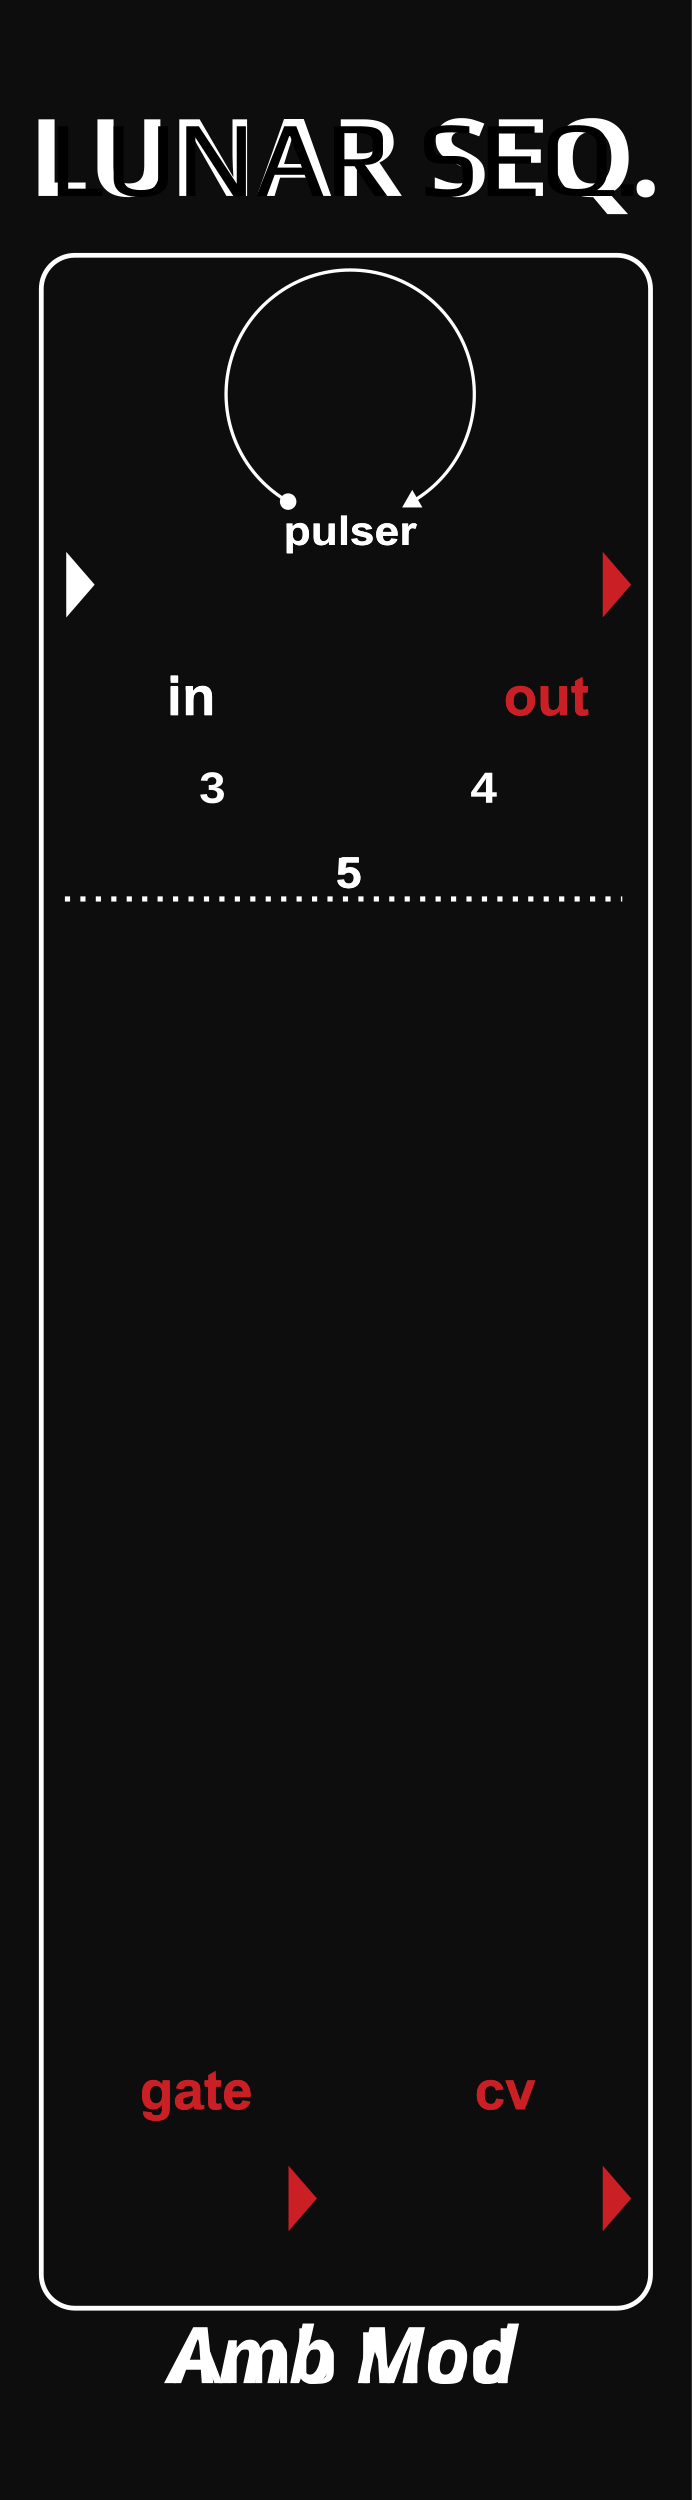
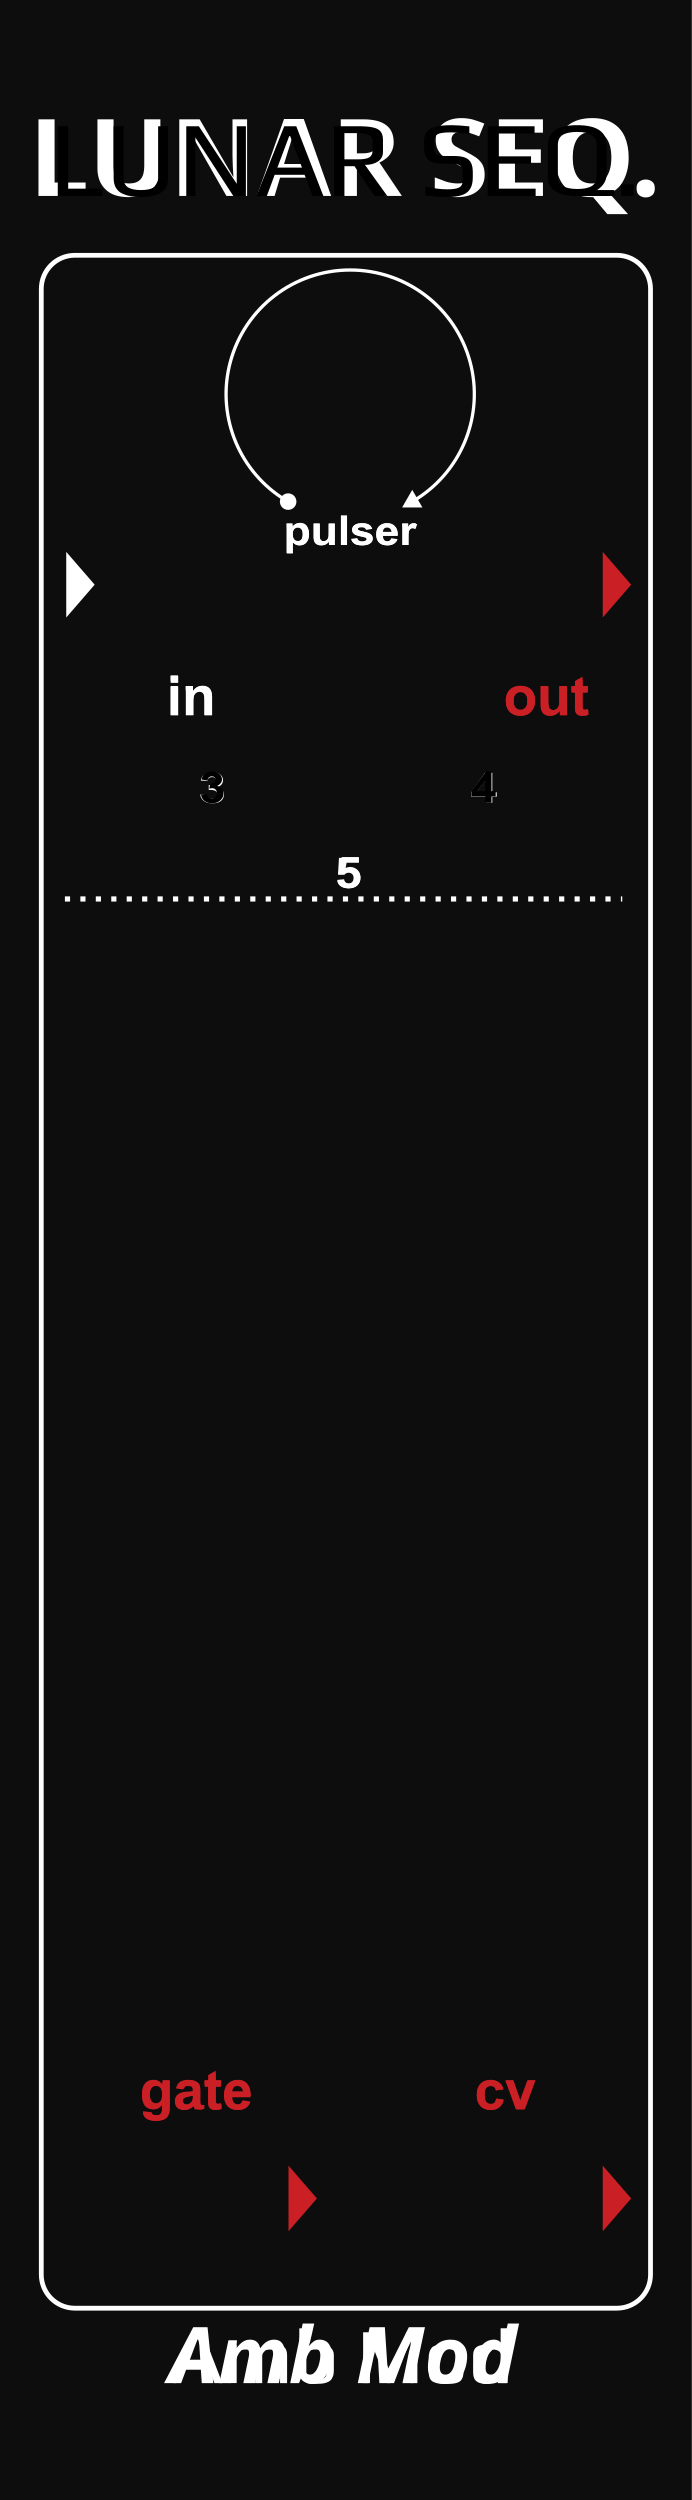
<svg xmlns="http://www.w3.org/2000/svg" width="35.56mm" height="128.5mm" viewBox="0 0 35.56 128.5" version="1.1" id="svg1">
  <defs id="defs1">
    <rect x="84.1" y="60.777" width="17.973" height="14.954" id="rect20" />
    <rect x="-6.86" y="102.347" width="128.14" height="83.689" id="rect11" />
  </defs>
  <rect x="0" y="0" width="35.56" height="128.5" style="fill:#0d0d0d;fill-opacity:1;stroke:none" id="rect1" />
  <rect x="2.122" y="13.122" width="31.315" height="105.519" rx="1.726" ry="1.726" style="fill:none;fill-opacity:1;stroke:#fff;stroke-width:0.245;stroke-linejoin:round" id="box-clock" />
  <text x="17.278" y="29.177" text-anchor="middle" id="label-pulser" style="font-weight:bold;font-size:2.187px;font-family:Arial;text-anchor:middle;fill:#fff;stroke-width:1" transform="scale(1.041629,0.9600343)">pulser</text>
  <g id="g1" transform="translate(9.71841)">
    <text x="7.901" y="122.492" font-family="sans-serif" font-size="4.025px" text-anchor="middle" fill="#fff" id="text52" style="stroke-width:1.548">
      <tspan style="font-style:italic;font-variant:normal;font-weight:bold;font-stretch:normal;font-family:Play;-inkscape-font-specification:'Play Bold Italic';stroke-width:1.548" id="tspan52">Amb Mod</tspan>
    </text>
    <path style="font-style:italic;font-weight:bold;font-size:4.025px;font-family:Play;-inkscape-font-specification:'Play Bold Italic';text-anchor:middle;fill:#fff;stroke-width:1.548" d="m 0.245,119.88 h 0.451 l 1.014,2.612 H 1.303 l -0.298,-0.793 h -1.119 l -0.294,0.793 h -0.386 z m 0.664,1.549 -0.443,-1.179 h -0.036 l -0.443,1.179 z m 1.175,-0.885 h 0.362 v 0.237 q 0.056,-0.278 0.656,-0.278 0.487,0 0.608,0.266 0.036,-0.129 0.217,-0.197 0.185,-0.068 0.451,-0.068 0.362,0 0.511,0.137 0.149,0.133 0.149,0.423 v 1.429 H 4.676 v -1.405 q 0,-0.076 -0.012,-0.125 -0.012,-0.048 -0.048,-0.097 -0.08,-0.101 -0.358,-0.101 -0.213,0 -0.318,0.028 -0.105,0.028 -0.145,0.097 -0.036,0.068 -0.036,0.197 v 1.405 H 3.396 v -1.405 q 0,-0.076 -0.012,-0.125 -0.012,-0.048 -0.048,-0.097 -0.08,-0.101 -0.354,-0.101 -0.221,0 -0.334,0.028 -0.113,0.028 -0.157,0.097 -0.044,0.064 -0.044,0.197 v 1.405 H 2.084 Z m 4.451,1.988 q -0.217,0 -0.35,-0.024 -0.129,-0.02 -0.258,-0.081 Q 5.666,122.303 5.666,121.856 v -2.181 h 0.362 v 0.584 0.229 q -0.004,0.105 -0.004,0.233 0.02,-0.093 0.169,-0.157 0.153,-0.06 0.443,-0.06 0.805,0 0.805,0.551 v 0.801 q 0,0.173 -0.052,0.302 -0.048,0.129 -0.129,0.201 -0.072,0.068 -0.201,0.109 -0.125,0.04 -0.25,0.052 -0.113,0.012 -0.274,0.012 z m 0.008,-0.237 q 0.209,0 0.318,-0.028 0.113,-0.032 0.161,-0.113 0.048,-0.081 0.048,-0.245 v -0.765 q 0,-0.165 -0.048,-0.245 -0.048,-0.085 -0.161,-0.109 -0.109,-0.028 -0.322,-0.028 -0.197,0 -0.306,0.032 -0.109,0.032 -0.157,0.117 -0.048,0.081 -0.048,0.233 v 0.765 q 0,0.165 0.044,0.245 0.048,0.081 0.157,0.113 0.109,0.028 0.314,0.028 z M 8.946,119.88 h 0.584 l 0.837,2.173 0.012,0.004 0.793,-2.177 h 0.563 v 2.612 h -0.342 v -2.209 h -0.02 l -0.841,2.209 h -0.35 l -0.865,-2.209 h -0.02 v 2.209 h -0.35 z m 4.266,2.652 q -0.258,0 -0.386,-0.02 -0.129,-0.016 -0.258,-0.076 -0.133,-0.06 -0.193,-0.193 -0.06,-0.137 -0.06,-0.366 v -0.676 q 0,-0.181 0.044,-0.318 0.044,-0.137 0.117,-0.213 0.06,-0.068 0.181,-0.105 0.125,-0.04 0.254,-0.052 0.145,-0.008 0.302,-0.008 0.209,0 0.314,0.012 0.109,0.008 0.229,0.04 0.125,0.036 0.193,0.109 0.068,0.072 0.117,0.209 0.044,0.141 0.044,0.326 v 0.676 q 0,0.342 -0.157,0.499 -0.064,0.064 -0.185,0.101 -0.121,0.036 -0.25,0.048 -0.153,0.008 -0.306,0.008 z m 0,-0.237 q 0.169,0 0.245,-0.008 0.076,-0.008 0.149,-0.044 0.072,-0.032 0.101,-0.105 0.032,-0.076 0.032,-0.209 v -0.789 q 0,-0.181 -0.044,-0.262 -0.044,-0.085 -0.153,-0.109 -0.105,-0.028 -0.33,-0.028 -0.225,0 -0.334,0.028 -0.105,0.024 -0.149,0.109 -0.044,0.081 -0.044,0.262 v 0.789 q 0,0.133 0.028,0.209 0.032,0.072 0.105,0.105 0.072,0.036 0.149,0.044 0.076,0.008 0.245,0.008 z m 2.157,0.237 q -0.29,0 -0.455,-0.056 -0.165,-0.06 -0.241,-0.193 -0.072,-0.133 -0.072,-0.37 v -0.857 q 0,-0.294 0.181,-0.423 0.185,-0.129 0.608,-0.129 0.254,0 0.435,0.064 0.185,0.064 0.189,0.185 h 0.008 l -0.008,-0.495 v -0.584 h 0.362 v 2.817 h -0.354 v -0.229 q 0,0.109 -0.173,0.185 -0.173,0.085 -0.479,0.085 z m 0.076,-0.25 q 0.302,0 0.435,-0.068 0.133,-0.068 0.133,-0.233 v -0.962 q 0,-0.262 -0.535,-0.262 -0.322,0 -0.419,0.048 -0.101,0.048 -0.101,0.213 v 0.962 q 0,0.165 0.109,0.233 0.113,0.068 0.378,0.068 z" id="text4" aria-label="Amb Mod" />
  </g>
  <g id="g2" transform="translate(2.540001)">
    <text x="15.19" y="10.073" font-family="sans-serif" font-size="6.829px" font-weight="bold" text-anchor="middle" fill="#fff" id="text1" style="font-style:normal;font-variant:normal;font-weight:bold;font-stretch:normal;font-size:5.522px;font-family:Arial;-inkscape-font-specification:'Arial Bold';fill:#fff;stroke-width:2.626">
      <tspan style="font-style:normal;font-variant:normal;font-weight:bold;font-stretch:normal;font-size:5.522px;font-family:Play;-inkscape-font-specification:'Play Bold';fill:#fff;fill-opacity:1;stroke-width:2.626" id="tspan13">LUNAR SEQ.</tspan>
    </text>
  </g>
  <path style="fill:#ca1f25;fill-opacity:1;stroke:none;stroke-width:0.2;stroke-linejoin:round;stroke-dasharray:none;stroke-opacity:1" id="path36-2" d="m 40.693,100.277 2.12,3.671 2.12,3.671 -4.239,0 -4.239,0 2.12,-3.671 z" transform="matrix(0,0.3979664,-0.1989601,0,52.39348,96.80539)" />
  <path style="fill:#ca1f25;fill-opacity:1;stroke:none;stroke-width:0.2;stroke-linejoin:round;stroke-dasharray:none;stroke-opacity:1" id="path2" d="m 40.693,100.277 2.12,3.671 2.12,3.671 -4.239,0 -4.239,0 2.12,-3.671 z" transform="matrix(0,0.3979664,-0.1989601,0,36.24051,96.80539)" />
  <text x="10.482" y="42.98" text-anchor="middle" id="text8" style="font-weight:bold;font-size:2.338px;font-family:Arial;text-anchor:middle;fill:#fff;stroke-width:1" transform="scale(1.041629,0.9600343)">3</text>
  <text x="17.206" y="47.538" text-anchor="middle" id="text9" style="font-weight:bold;font-size:2.338px;font-family:Arial;text-anchor:middle;fill:#fff;fill-opacity:1;stroke-width:1" transform="scale(1.041629,0.9600343)">5</text>
  <path id="path178" style="baseline-shift:baseline;display:inline;overflow:visible;vector-effect:none;fill:#fff;stroke-width:1;stroke-linejoin:round;enable-background:accumulate;stop-color:#fff" d="m 18.001,13.792 c -2.926,0 -5.488,1.966 -6.245,4.792 -0.721,2.69 0.365,5.523 2.656,7.051 -0.071,0.191 0.004,0.411 0.186,0.517 0.199,0.115 0.464,0.048 0.581,-0.156 0.117,-0.203 0.048,-0.464 -0.156,-0.581 -0.064,-0.037 -0.133,-0.055 -0.201,-0.057 -0.12,-0.003 -0.237,0.045 -0.321,0.134 -2.229,-1.489 -3.282,-4.245 -2.581,-6.863 0.738,-2.752 3.231,-4.665 6.081,-4.665 2.85,0 5.343,1.913 6.081,4.665 0.711,2.655 -0.383,5.451 -2.676,6.924 l -0.217,-0.375 -0.522,0.907 h 1.047 l -0.224,-0.386 c 2.359,-1.512 3.485,-4.387 2.754,-7.115 -0.757,-2.826 -3.318,-4.792 -6.244,-4.792 z" />
  <text xml:space="preserve" transform="scale(0.2645833)" id="text11" style="writing-mode:lr-tb;direction:ltr;white-space:pre;shape-inside:url(#rect11);display:inline;opacity:0.319;fill:#fff;fill-opacity:1;stroke:#fff;stroke-width:1.002;stroke-dasharray:1, 2" />
  <path d="m 14.733,26.921 h 0.291 v 0.16 q 0.057,-0.082 0.154,-0.133 0.097,-0.051 0.215,-0.051 0.206,0 0.349,0.149 0.144,0.149 0.144,0.414 0,0.273 -0.145,0.425 -0.145,0.151 -0.35,0.151 -0.098,0 -0.178,-0.036 -0.079,-0.036 -0.167,-0.123 v 0.549 h -0.313 z m 0.309,0.526 q 0,0.184 0.079,0.272 0.079,0.087 0.192,0.087 0.109,0 0.181,-0.08 0.072,-0.081 0.072,-0.265 0,-0.171 -0.075,-0.254 -0.075,-0.083 -0.185,-0.083 -0.115,0 -0.19,0.082 -0.076,0.081 -0.076,0.241 z m 1.869,0.563 v -0.163 q -0.065,0.087 -0.17,0.137 -0.105,0.05 -0.221,0.05 -0.119,0 -0.214,-0.048 -0.095,-0.048 -0.137,-0.135 -0.042,-0.087 -0.042,-0.241 v -0.689 h 0.313 v 0.5 q 0,0.23 0.017,0.282 0.018,0.051 0.063,0.082 0.046,0.03 0.116,0.03 0.08,0 0.144,-0.04 0.063,-0.041 0.087,-0.1 0.023,-0.06 0.023,-0.294 v -0.459 h 0.313 v 1.089 z m 0.614,0 V 26.507 h 0.313 v 1.503 z m 0.523,-0.311 0.314,-0.044 q 0.02,0.084 0.081,0.128 0.061,0.043 0.171,0.043 0.121,0 0.182,-0.041 0.041,-0.029 0.041,-0.077 0,-0.033 -0.022,-0.054 -0.023,-0.021 -0.105,-0.038 -0.378,-0.077 -0.48,-0.14 -0.14,-0.088 -0.14,-0.245 0,-0.142 0.121,-0.238 0.121,-0.096 0.376,-0.096 0.243,0 0.36,0.073 0.118,0.073 0.162,0.215 l -0.295,0.05 q -0.019,-0.064 -0.072,-0.097 -0.052,-0.034 -0.15,-0.034 -0.123,0 -0.177,0.032 -0.036,0.023 -0.036,0.058 0,0.031 0.031,0.052 0.042,0.029 0.291,0.081 0.25,0.052 0.349,0.128 0.098,0.077 0.098,0.214 0,0.15 -0.136,0.257 -0.136,0.108 -0.402,0.108 -0.241,0 -0.383,-0.09 -0.14,-0.09 -0.184,-0.245 z m 2.062,-0.036 0.312,0.048 q -0.06,0.158 -0.19,0.241 -0.129,0.082 -0.324,0.082 -0.308,0 -0.456,-0.186 -0.117,-0.149 -0.117,-0.375 0,-0.271 0.154,-0.423 0.154,-0.154 0.388,-0.154 0.264,0 0.416,0.161 0.152,0.16 0.146,0.491 H 19.655 q 0.003,0.128 0.076,0.2 0.072,0.071 0.18,0.071 0.073,0 0.123,-0.037 0.05,-0.037 0.076,-0.119 z m 0.018,-0.291 q -0.003,-0.125 -0.07,-0.19 -0.067,-0.066 -0.162,-0.066 -0.102,0 -0.169,0.069 -0.067,0.069 -0.066,0.187 z m 0.864,0.638 H 20.68 v -1.089 h 0.29 v 0.155 q 0.075,-0.11 0.134,-0.145 0.06,-0.035 0.136,-0.035 0.107,0 0.206,0.054 l -0.097,0.251 q -0.079,-0.047 -0.147,-0.047 -0.066,0 -0.111,0.034 -0.046,0.033 -0.072,0.12 -0.026,0.087 -0.026,0.365 z" id="text13" style="font-weight:bold;font-size:2.187px;font-family:Arial;text-anchor:middle;fill:#fff" aria-label="pulser" />
  <path d="m 17.353,45.225 0.333,-0.032 q 0.014,0.104 0.084,0.165 0.07,0.06 0.162,0.06 0.105,0 0.177,-0.078 0.073,-0.079 0.073,-0.237 0,-0.148 -0.073,-0.221 -0.071,-0.075 -0.187,-0.075 -0.144,0 -0.258,0.117 l -0.271,-0.036 0.171,-0.836 h 0.883 v 0.288 h -0.63 l -0.052,0.273 q 0.112,-0.051 0.228,-0.051 0.222,0 0.377,0.149 0.155,0.149 0.155,0.387 0,0.198 -0.125,0.354 -0.17,0.213 -0.472,0.213 -0.241,0 -0.394,-0.119 -0.152,-0.119 -0.182,-0.321 z" id="text19" style="font-weight:bold;font-size:1.979px;font-family:Arial;text-anchor:middle;fill:#fff;stroke-width:1" aria-label="5" />
  <text x="23.865" y="42.98" text-anchor="middle" id="text10" style="font-weight:bold;font-size:2.338px;font-family:Arial;text-anchor:middle;fill:#fff;stroke-width:1" transform="scale(1.041629,0.9600343)">4</text>
  <text xml:space="preserve" transform="scale(0.2645833)" id="text20" style="writing-mode:lr-tb;direction:ltr;white-space:pre;shape-inside:url(#rect20);display:inline;opacity:0.319;fill:#fff;fill-opacity:1;stroke:#fff;stroke-width:1.002;stroke-dasharray:1, 2" />
  <path style="fill:#ca1f25;fill-opacity:1;stroke:none;stroke-width:0.2;stroke-linejoin:round;stroke-dasharray:none;stroke-opacity:1" id="path24" d="m 40.693,100.277 2.12,3.671 2.12,3.671 -4.239,0 -4.239,0 2.12,-3.671 z" transform="matrix(0,0.3979664,-0.1989601,0,52.39348,13.85789)" />
  <path style="fill:#fff;fill-opacity:1;stroke:none;stroke-width:0.2;stroke-linejoin:round;stroke-dasharray:none;stroke-opacity:1" id="path25" d="m 40.693,100.277 2.12,3.671 2.12,3.671 -4.239,0 -4.239,0 2.12,-3.671 z" transform="matrix(0,0.3979664,-0.1989601,0,24.81663,13.85789)" />
  <text x="9.823" y="36.76" font-family="sans-serif" font-size="2" text-anchor="middle" fill="#fff" id="text180-6" style="font-style:normal;font-variant:normal;font-weight:bold;font-stretch:normal;font-size:2.822px;font-family:Arial;-inkscape-font-specification:'Arial Bold';text-align:center;text-anchor:middle;fill:#fff">
    <tspan style="fill:#fff" id="tspan180-6">in</tspan>
  </text>
  <text x="28.08" y="36.76" font-family="sans-serif" font-size="2" text-anchor="middle" fill="#fff" id="text356" style="font-style:normal;font-variant:normal;font-weight:bold;font-stretch:normal;font-size:2.822px;font-family:Arial;-inkscape-font-specification:'Arial Bold';text-align:center;text-anchor:middle;fill:#ca1f25;fill-opacity:1">
    <tspan style="fill:#ca1f25;fill-opacity:1" id="tspan356">out</tspan>
  </text>
  <path d="m 8.772,35.098 v -0.358 h 0.387 v 0.358 z m 0,1.662 v -1.463 h 0.387 v 1.463 z m 2.115,0 H 10.5 v -0.747 q 0,-0.237 -0.025,-0.306 -0.025,-0.07 -0.081,-0.109 -0.055,-0.039 -0.134,-0.039 -0.101,0 -0.181,0.055 -0.08,0.055 -0.11,0.146 -0.029,0.091 -0.029,0.336 v 0.663 h -0.387 v -1.463 h 0.36 v 0.215 q 0.192,-0.248 0.482,-0.248 0.128,0 0.234,0.047 0.106,0.045 0.16,0.117 0.055,0.072 0.076,0.163 0.022,0.091 0.022,0.26 z" id="text368" style="font-weight:bold;font-size:2.822px;font-family:Arial;-inkscape-font-specification:'Arial Bold';text-align:center;text-anchor:middle;fill:#fff" aria-label="in" />
  <path d="m 25.999,36.008 q 0,-0.193 0.095,-0.373 0.095,-0.181 0.269,-0.276 0.175,-0.095 0.39,-0.095 0.332,0 0.544,0.216 0.212,0.215 0.212,0.544 0,0.332 -0.215,0.551 -0.214,0.218 -0.539,0.218 -0.201,0 -0.384,-0.091 -0.182,-0.091 -0.277,-0.266 -0.095,-0.176 -0.095,-0.429 z m 0.397,0.021 q 0,0.218 0.103,0.333 0.103,0.116 0.255,0.116 0.152,0 0.254,-0.116 0.103,-0.116 0.103,-0.336 0,-0.215 -0.103,-0.331 -0.102,-0.116 -0.254,-0.116 -0.152,0 -0.255,0.116 -0.103,0.116 -0.103,0.333 z m 2.38,0.732 v -0.219 q -0.08,0.117 -0.211,0.185 -0.13,0.068 -0.274,0.068 -0.147,0 -0.265,-0.065 -0.117,-0.065 -0.169,-0.182 -0.052,-0.117 -0.052,-0.324 v -0.926 h 0.387 v 0.672 q 0,0.309 0.021,0.379 0.022,0.069 0.079,0.11 0.057,0.04 0.143,0.04 0.099,0 0.178,-0.054 0.079,-0.055 0.107,-0.135 0.029,-0.081 0.029,-0.395 v -0.617 h 0.387 v 1.463 z m 1.432,-1.463 v 0.309 H 29.943 v 0.59 q 0,0.179 0.007,0.209 0.008,0.029 0.034,0.048 0.028,0.019 0.066,0.019 0.054,0 0.156,-0.037 l 0.033,0.3 q -0.135,0.058 -0.306,0.058 -0.105,0 -0.189,-0.035 -0.084,-0.036 -0.124,-0.091 -0.039,-0.057 -0.054,-0.152 -0.012,-0.068 -0.012,-0.273 v -0.638 h -0.178 v -0.309 h 0.178 v -0.291 l 0.389,-0.226 v 0.517 z" id="text369" style="font-weight:bold;font-size:2.822px;font-family:Arial;-inkscape-font-specification:'Arial Bold';text-align:center;text-anchor:middle;fill:#ca1f25" aria-label="out" />
  <text x="25.963" y="108.419" font-family="sans-serif" font-size="2" text-anchor="middle" fill="#fff" id="text25" style="font-style:normal;font-variant:normal;font-weight:bold;font-stretch:normal;font-size:2.822px;font-family:Arial;-inkscape-font-specification:'Arial Bold';text-align:center;text-anchor:middle;fill:#ca1f25;fill-opacity:1">
    <tspan style="fill:#ca1f25;fill-opacity:1" id="tspan25">cv</tspan>
  </text>
  <text x="10.088" y="108.419" font-family="sans-serif" font-size="2" text-anchor="middle" fill="#fff" id="text26" style="font-style:normal;font-variant:normal;font-weight:bold;font-stretch:normal;font-size:2.822px;font-family:Arial;-inkscape-font-specification:'Arial Bold';text-align:center;text-anchor:middle;fill:#ca1f25;fill-opacity:1">
    <tspan style="fill:#ca1f25;fill-opacity:1" id="tspan26">gate</tspan>
  </text>
  <path d="m 25.872,107.388 -0.382,0.069 q -0.019,-0.114 -0.088,-0.172 -0.068,-0.058 -0.176,-0.058 -0.145,0 -0.232,0.101 -0.085,0.099 -0.085,0.333 0,0.26 0.087,0.368 0.088,0.107 0.236,0.107 0.11,0 0.181,-0.062 0.07,-0.063 0.099,-0.216 l 0.38,0.065 q -0.059,0.262 -0.227,0.396 -0.168,0.134 -0.451,0.134 -0.321,0 -0.513,-0.203 -0.19,-0.203 -0.19,-0.561 0,-0.362 0.192,-0.564 0.192,-0.203 0.518,-0.203 0.267,0 0.424,0.116 0.158,0.114 0.227,0.35 z m 0.696,1.031 -0.59,-1.463 h 0.407 l 0.276,0.747 0.08,0.249 q 0.032,-0.095 0.04,-0.125 0.019,-0.062 0.041,-0.124 l 0.278,-0.747 h 0.398 l -0.582,1.463 z" id="text27" style="font-weight:bold;font-size:2.822px;font-family:Arial;-inkscape-font-specification:'Arial Bold';text-align:center;text-anchor:middle;fill:#ca1f25" aria-label="cv" />
  <path d="m 7.353,108.516 0.442,0.054 q 0.011,0.077 0.051,0.106 0.055,0.041 0.174,0.041 0.152,0 0.227,-0.045 0.051,-0.03 0.077,-0.098 0.018,-0.048 0.018,-0.178 v -0.214 q -0.174,0.237 -0.438,0.237 -0.295,0 -0.467,-0.249 -0.135,-0.197 -0.135,-0.491 0,-0.368 0.176,-0.562 0.178,-0.194 0.441,-0.194 0.271,0 0.448,0.238 v -0.205 h 0.362 v 1.313 q 0,0.259 -0.043,0.387 -0.043,0.128 -0.12,0.201 -0.077,0.073 -0.207,0.114 -0.128,0.041 -0.325,0.041 -0.372,0 -0.528,-0.128 -0.156,-0.127 -0.156,-0.322 0,-0.019 0.001,-0.047 z M 7.699,107.657 q 0,0.233 0.09,0.342 0.091,0.107 0.223,0.107 0.142,0 0.24,-0.11 0.098,-0.112 0.098,-0.329 0,-0.227 -0.094,-0.338 -0.094,-0.11 -0.237,-0.11 -0.139,0 -0.23,0.109 -0.09,0.107 -0.09,0.329 z m 1.703,-0.255 -0.351,-0.063 q 0.059,-0.212 0.204,-0.314 0.145,-0.102 0.43,-0.102 0.259,0 0.386,0.062 0.127,0.061 0.178,0.156 0.052,0.094 0.052,0.346 l -0.004,0.452 q 0,0.193 0.018,0.285 0.019,0.091 0.07,0.196 H 10.002 q -0.015,-0.039 -0.037,-0.114 -0.01,-0.034 -0.014,-0.045 -0.099,0.097 -0.212,0.145 -0.113,0.048 -0.241,0.048 -0.226,0 -0.357,-0.123 -0.13,-0.123 -0.13,-0.31 0,-0.124 0.059,-0.22 0.059,-0.098 0.165,-0.149 0.107,-0.052 0.309,-0.091 0.271,-0.051 0.376,-0.095 v -0.039 q 0,-0.112 -0.055,-0.158 -0.055,-0.048 -0.208,-0.048 -0.103,0 -0.161,0.041 -0.058,0.04 -0.094,0.142 z m 0.518,0.314 q -0.074,0.025 -0.236,0.059 -0.161,0.034 -0.211,0.068 -0.076,0.054 -0.076,0.136 0,0.081 0.061,0.141 0.061,0.059 0.154,0.059 0.105,0 0.2,-0.069 0.07,-0.052 0.092,-0.128 0.015,-0.05 0.015,-0.189 z m 1.433,-0.761 v 0.309 h -0.265 v 0.59 q 0,0.179 0.007,0.209 0.008,0.029 0.034,0.048 0.028,0.019 0.066,0.019 0.054,0 0.156,-0.037 l 0.033,0.3 q -0.135,0.058 -0.306,0.058 -0.105,0 -0.189,-0.035 -0.084,-0.036 -0.124,-0.091 -0.039,-0.057 -0.054,-0.152 -0.012,-0.068 -0.012,-0.273 v -0.638 h -0.178 v -0.309 h 0.178 v -0.291 l 0.389,-0.226 v 0.517 z m 1.116,0.998 0.386,0.065 q -0.074,0.212 -0.236,0.324 -0.16,0.11 -0.401,0.11 -0.382,0 -0.565,-0.249 -0.145,-0.2 -0.145,-0.504 0,-0.364 0.19,-0.569 0.19,-0.207 0.481,-0.207 0.327,0 0.515,0.216 0.189,0.215 0.181,0.66 h -0.97 q 0.004,0.172 0.094,0.269 0.09,0.095 0.223,0.095 0.091,0 0.153,-0.05 0.062,-0.05 0.094,-0.16 z m 0.022,-0.391 q -0.004,-0.168 -0.087,-0.255 -0.083,-0.088 -0.201,-0.088 -0.127,0 -0.209,0.092 -0.083,0.092 -0.081,0.251 z" id="text28" style="font-weight:bold;font-size:2.822px;font-family:Arial;-inkscape-font-specification:'Arial Bold';text-align:center;text-anchor:middle;fill:#ca1f25" aria-label="gate" />
  <g id="path28" style="opacity:1;fill:#fff;fill-opacity:1" transform="translate(0,8.373093)">
    <path style="baseline-shift:baseline;display:inline;overflow:visible;vector-effect:none;fill:#fff;fill-opacity:1;stroke-dasharray:0.265, 0.529;enable-background:accumulate;stop-color:#fff;stop-opacity:1" d="m 3.336,37.701 v 0.266 h 0.266 v -0.266 z m 0.795,0 v 0.266 h 0.264 v -0.266 z m 0.793,0 v 0.266 h 0.266 v -0.266 z m 0.795,0 v 0.266 h 0.264 v -0.266 z m 0.793,0 v 0.266 h 0.266 v -0.266 z m 0.793,0 v 0.266 h 0.266 v -0.266 z m 0.795,0 v 0.266 h 0.264 v -0.266 z m 0.793,0 v 0.266 h 0.266 v -0.266 z m 0.795,0 v 0.266 h 0.264 v -0.266 z m 0.793,0 v 0.266 h 0.266 v -0.266 z m 0.793,0 v 0.266 h 0.266 v -0.266 z m 0.795,0 v 0.266 h 0.264 v -0.266 z m 0.793,0 v 0.266 h 0.266 v -0.266 z m 0.795,0 v 0.266 h 0.264 v -0.266 z m 0.793,0 v 0.266 h 0.266 v -0.266 z m 0.793,0 v 0.266 h 0.266 v -0.266 z m 0.795,0 v 0.266 h 0.264 v -0.266 z m 0.793,0 v 0.266 h 0.266 v -0.266 z m 0.795,0 v 0.266 h 0.264 v -0.266 z m 0.793,0 v 0.266 h 0.266 v -0.266 z m 0.793,0 v 0.266 h 0.266 v -0.266 z m 0.795,0 v 0.266 h 0.264 v -0.266 z m 0.793,0 v 0.266 h 0.266 v -0.266 z m 0.795,0 v 0.266 h 0.264 v -0.266 z m 0.793,0 v 0.266 h 0.266 v -0.266 z m 0.793,0 v 0.266 h 0.266 v -0.266 z m 0.795,0 v 0.266 h 0.264 v -0.266 z m 0.793,0 v 0.266 h 0.266 v -0.266 z m 0.795,0 v 0.266 h 0.264 v -0.266 z m 0.793,0 v 0.266 h 0.266 v -0.266 z m 0.793,0 v 0.266 h 0.266 v -0.266 z m 0.795,0 v 0.266 h 0.264 v -0.266 z m 0.793,0 v 0.266 h 0.266 v -0.266 z m 0.795,0 v 0.266 h 0.264 v -0.266 z m 0.793,0 v 0.266 h 0.266 v -0.266 z m 0.793,0 v 0.266 h 0.266 v -0.266 z m 0.795,0 v 0.266 h 0.07 v -0.266 z" id="path30" />
  </g>
  <g id="g30" transform="translate(2.540001)">
    <path style="font-weight:bold;font-size:5.522px;font-family:Play;-inkscape-font-specification:'Play Bold';text-anchor:middle;stroke-width:2.626" d="M 0.429,6.489 H 0.965 V 9.698 H 2.727 V 10.073 H 0.429 Z M 4.698,10.128 q -0.293,0 -0.514,-0.039 Q 3.969,10.051 3.759,9.957 3.538,9.858 3.417,9.653 3.301,9.449 3.301,9.156 V 6.489 h 0.514 v 2.662 q 0,0.337 0.226,0.48 0.226,0.138 0.668,0.138 0.442,0 0.657,-0.138 Q 5.587,9.488 5.587,9.151 V 6.489 h 0.514 v 2.667 q 0,0.972 -1.403,0.972 z M 7.034,6.489 H 7.68 L 9.629,9.449 V 6.489 H 10.099 V 10.073 H 9.453 L 7.503,7.064 V 10.073 H 7.034 Z m 5.036,0 h 0.618 l 1.392,3.584 H 13.523 L 13.114,8.985 h -1.535 l -0.403,1.088 h -0.53 z M 12.981,8.615 12.374,6.997 h -0.05 l -0.607,1.618 z m 1.646,-2.126 h 1.259 q 0.475,0 0.74,0.061 0.271,0.055 0.392,0.204 0.127,0.149 0.127,0.436 v 0.618 q 0,0.32 -0.265,0.497 -0.26,0.171 -0.663,0.171 l 1.149,1.596 H 16.709 L 15.682,8.543 h -0.519 v 1.53 h -0.536 z m 1.237,1.701 q 0.398,0 0.569,-0.094 0.177,-0.099 0.177,-0.353 V 7.246 q 0,-0.403 -0.696,-0.403 H 15.163 V 8.19 Z m 4.556,1.938 q -0.458,0 -1.093,-0.088 V 9.593 q 0.641,0.138 1.127,0.138 0.409,0 0.596,-0.088 0.188,-0.094 0.188,-0.342 V 8.836 q 0,-0.232 -0.133,-0.326 -0.133,-0.094 -0.464,-0.094 h -0.42 q -0.525,0 -0.745,-0.21 Q 19.255,7.997 19.255,7.555 V 7.268 q 0,-0.293 0.127,-0.475 0.133,-0.182 0.436,-0.271 0.309,-0.088 0.845,-0.088 0.359,0 0.922,0.061 v 0.403 q -0.63,-0.094 -0.961,-0.094 -0.514,0 -0.679,0.099 -0.171,0.105 -0.171,0.348 v 0.409 q 0,0.188 0.133,0.276 0.138,0.083 0.469,0.083 h 0.431 q 0.37,0 0.574,0.088 0.21,0.088 0.293,0.271 0.088,0.177 0.088,0.48 v 0.26 q 0,0.381 -0.144,0.602 -0.138,0.221 -0.431,0.315 -0.293,0.094 -0.768,0.094 z m 2.109,-3.639 h 2.408 v 0.376 h -1.872 v 1.171 h 1.69 v 0.376 h -1.69 v 1.287 h 1.927 v 0.376 h -2.463 z m 4.6,3.584 q -1.508,0 -1.508,-0.972 V 7.461 q 0,-1.027 1.508,-1.027 1.513,0 1.513,1.022 v 1.48 q 0,0.508 -0.491,0.834 h 0.884 v 0.304 z m 0.011,-0.359 q 0.988,0 0.988,-0.618 V 7.445 q 0,-0.663 -0.994,-0.663 -0.221,0 -0.381,0.028 -0.16,0.022 -0.304,0.088 -0.315,0.149 -0.315,0.547 v 1.651 q 0,0.618 1.005,0.618 z m 2.248,-0.237 h 0.641 v 0.596 h -0.641 z" id="text30" aria-label="LUNAR SEQ." />
  </g>
+   <path d="m 9.919,42.536 0.31,-0.038 q 0.015,0.119 0.08,0.181 0.065,0.063 0.158,0.063 0.099,0 0.167,-0.075 0.068,-0.075 0.068,-0.203 0,-0.121 -0.065,-0.192 -0.065,-0.071 -0.159,-0.071 -0.062,0 -0.147,0.024 l 0.035,-0.261 q 0.13,0.003 0.199,-0.056 0.068,-0.06 0.068,-0.16 0,-0.084 -0.05,-0.135 -0.05,-0.05 -0.134,-0.05 -0.082,0 -0.14,0.057 -0.058,0.057 -0.071,0.167 l -0.296,-0.05 q 0.031,-0.152 0.092,-0.242 0.063,-0.091 0.173,-0.143 0.112,-0.053 0.25,-0.053 0.236,0 0.379,0.151 0.118,0.123 0.118,0.279 0,0.22 -0.241,0.352 0.144,0.031 0.229,0.138 0.087,0.107 0.087,0.259 0,0.22 -0.161,0.376 -0.161,0.155 -0.401,0.155 -0.227,0 -0.377,-0.13 -0.15,-0.131 -0.173,-0.342 z" id="text31" style="font-weight:bold;font-size:2.338px;font-family:Arial;text-anchor:middle" transform="scale(1.041629,0.9600343)" aria-label="3" />
+   <path d="M 23.943,42.98 V 42.644 h -0.685 v -0.281 l 0.726,-1.063 h 0.269 v 1.062 h 0.208 v 0.282 h -0.208 v 0.337 z m 0,-0.619 v -0.572 l -0.385,0.572 z" id="text32" style="font-weight:bold;font-size:2.338px;font-family:Arial;text-anchor:middle" transform="scale(1.041629,0.9600343)" aria-label="4" />
</svg>
